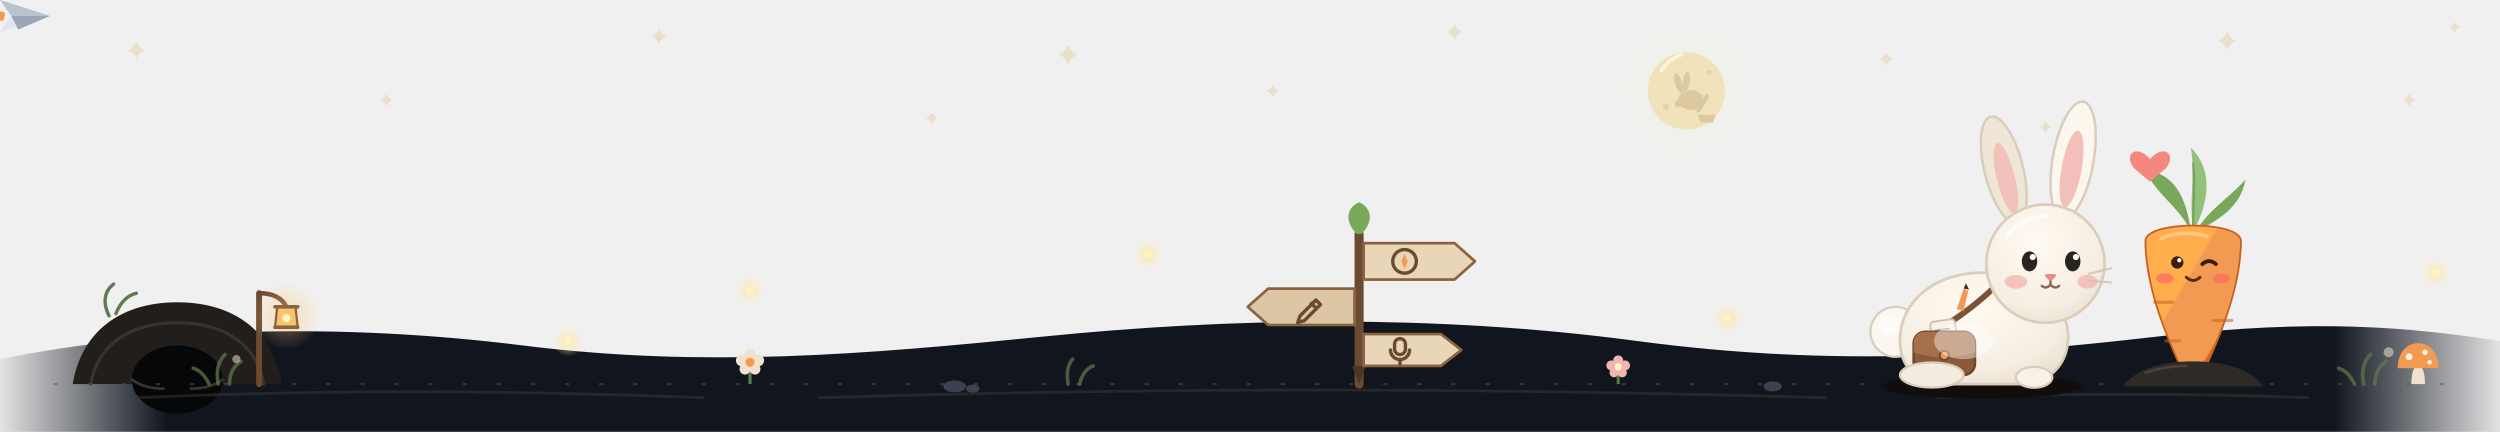
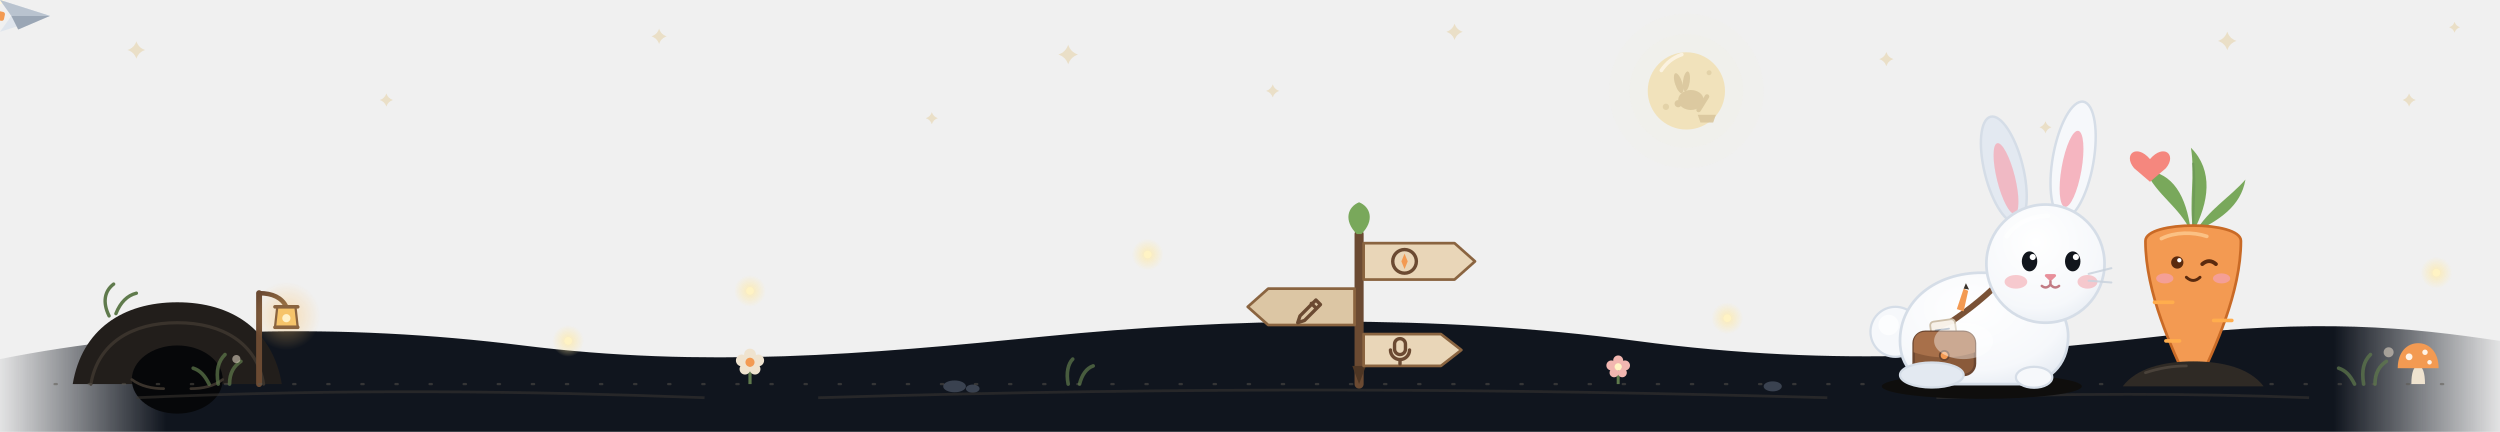
<svg xmlns="http://www.w3.org/2000/svg" width="1100" height="190" viewBox="0 0 1100 190" role="img" aria-labelledby="footer-rabbit-title footer-rabbit-description">
  <defs>
    <linearGradient id="footer-carrot-skin" x1="0" y1="0" x2="1" y2="1">
-       <stop offset="0" stop-color="#ffad4d" />
-       <stop offset=".38" stop-color="#ffad4d" />
-       <stop offset=".39" stop-color="#f39a52" />
-       <stop offset=".72" stop-color="#f39a52" />
-       <stop offset=".73" stop-color="#d9651f" />
-       <stop offset="1" stop-color="#d9651f" />
+       <stop offset="0" stop-color="#f39a52" />
+       <stop offset="1" stop-color="#f39a52" />
    </linearGradient>
    <radialGradient id="rb-coat" cx="42%" cy="32%" r="80%">
-       <stop offset="0" stop-color="#fffaf2" />
-       <stop offset=".7" stop-color="#f5ede1" />
-       <stop offset="1" stop-color="#e6dccd" />
+       <stop offset="0" stop-color="#ffffff" />
+       <stop offset=".7" stop-color="#f6f8fb" />
+       <stop offset="1" stop-color="#e3e9f1" />
    </radialGradient>
    <clipPath id="ground-clip">
      <rect x="880" y="0" width="180" height="169.5" />
    </clipPath>
    <linearGradient id="land-fade" x1="0" y1="0" x2="1" y2="0">
      <stop offset="0" stop-color="#10151e" stop-opacity="0" />
      <stop offset=".07" stop-color="#10151e" />
      <stop offset=".93" stop-color="#10151e" />
      <stop offset="1" stop-color="#10151e" stop-opacity="0" />
    </linearGradient>
    <radialGradient id="ff-glow">
      <stop offset="0" stop-color="#ffe9a3" stop-opacity=".75" />
      <stop offset="1" stop-color="#ffe9a3" stop-opacity="0" />
    </radialGradient>
    <radialGradient id="lantern-glow">
      <stop offset="0" stop-color="#ffc56b" stop-opacity=".45" />
      <stop offset="1" stop-color="#ffc56b" stop-opacity="0" />
    </radialGradient>
    <linearGradient id="shoot-tail" x1="0" y1="0" x2="1" y2="0">
      <stop offset="0" stop-color="#fff6dc" stop-opacity="0" />
      <stop offset="1" stop-color="#fff6dc" />
    </linearGradient>
  </defs>
  <style>
    .rabbit-question-inner,.carrot-sleep-eyes,.carrot-eye-right,.rabbit-eyes-happy,.zz-a,.zz-b,.dust,.sparkle,.heart-b{opacity:0}
    .carrot-blush{opacity:.8}
  </style>
  <g class="sky" aria-hidden="true">
    <g fill="#e9dcc0" opacity=".85">
      <g transform="translate(60 22)">
        <path class="sky-star" d="M0 -3.84Q0.96 -0.96 3.84 0Q0.96 0.96 0 3.84Q-0.96 0.96 -3.84 0Q-0.96 -0.96 0 -3.84Z" />
      </g>
      <g transform="translate(170 44)">
        <path class="sky-star" d="M0 -2.88Q0.72 -0.72 2.88 0Q0.72 0.72 0 2.88Q-0.72 0.72 -2.88 0Q-0.72 -0.72 0 -2.88Z" />
      </g>
      <g transform="translate(290 16)">
        <path class="sky-star" d="M0 -3.36Q0.84 -0.84 3.36 0Q0.84 0.84 0 3.36Q-0.84 0.84 -3.36 0Q-0.84 -0.84 0 -3.36Z" />
      </g>
      <g transform="translate(410 52)">
        <path class="sky-star" d="M0 -2.64Q0.66 -0.66 2.64 0Q0.66 0.66 0 2.64Q-0.66 0.66 -2.64 0Q-0.66 -0.66 0 -2.64Z" />
      </g>
      <g transform="translate(470 24)">
        <path class="sky-star" d="M0 -4.32Q1.08 -1.08 4.32 0Q1.08 1.08 0 4.32Q-1.08 1.08 -4.32 0Q-1.08 -1.08 0 -4.32Z" />
      </g>
      <g transform="translate(560 40)">
        <path class="sky-star" d="M0 -2.88Q0.72 -0.72 2.88 0Q0.72 0.72 0 2.88Q-0.72 0.72 -2.88 0Q-0.72 -0.72 0 -2.88Z" />
      </g>
      <g transform="translate(640 14)">
        <path class="sky-star" d="M0 -3.6Q0.9 -0.9 3.6 0Q0.9 0.9 0 3.6Q-0.9 0.9 -3.6 0Q-0.9 -0.9 0 -3.6Z" />
      </g>
      <g transform="translate(830 26)">
        <path class="sky-star" d="M0 -3.12Q0.78 -0.78 3.12 0Q0.78 0.78 0 3.12Q-0.78 0.78 -3.12 0Q-0.78 -0.78 0 -3.12Z" />
      </g>
      <g transform="translate(900 56)">
        <path class="sky-star" d="M0 -2.64Q0.66 -0.66 2.64 0Q0.66 0.66 0 2.64Q-0.66 0.66 -2.64 0Q-0.66 -0.66 0 -2.64Z" />
      </g>
      <g transform="translate(980 18)">
        <path class="sky-star" d="M0 -4.08Q1.02 -1.02 4.08 0Q1.02 1.02 0 4.08Q-1.02 1.02 -4.08 0Q-1.02 -1.02 0 -4.08Z" />
      </g>
      <g transform="translate(1060 44)">
        <path class="sky-star" d="M0 -2.88Q0.72 -0.72 2.88 0Q0.72 0.72 0 2.88Q-0.72 0.72 -2.88 0Q-0.72 -0.72 0 -2.88Z" />
      </g>
      <g transform="translate(1080 12)">
        <path class="sky-star" d="M0 -2.4Q0.6 -0.6 2.4 0Q0.6 0.6 0 2.4Q-0.6 0.6 -2.4 0Q-0.6 -0.6 0 -2.4Z" />
      </g>
    </g>
    <g transform="translate(742 40)">
      <g class="moon">
        <circle r="34" fill="#f3e6c4" opacity=".05" />
        <circle r="25" fill="#f3e6c4" opacity=".06" />
        <circle r="17" fill="#f1e2bb" />
        <path d="M-11-9a17 17 0 0 1 9-7" fill="none" stroke="#fffaf0" stroke-width="1.6" stroke-linecap="round" opacity=".7" />
        <g fill="#d9c79d" opacity=".9">
          <ellipse cx="2" cy="4" rx="5.6" ry="4.4" />
          <ellipse cx="-3.4" cy="-3.4" rx="1.6" ry="4.6" transform="rotate(-18 -3.4 -3.4)" />
          <ellipse cx="0" cy="-4.2" rx="1.5" ry="4.4" transform="rotate(8 0 -4.2)" />
          <circle cx="-3.6" cy="5.6" r="1.6" />
          <rect x="6.5" y="1" width="2" height="9" rx="1" transform="rotate(32 7.5 5)" />
          <path d="M5 10.5h8l-1.2 3.4h-5.6Z" />
        </g>
        <circle cx="-9" cy="7" r="1.4" fill="#e3d2a8" />
        <circle cx="10" cy="-8" r="1.1" fill="#e3d2a8" />
      </g>
    </g>
    <g class="shooting">
      <path d="M0 0l-46 15" stroke="url(#shoot-tail)" stroke-width="1.8" stroke-linecap="round" />
      <circle r="1.8" fill="#fff6dc" />
    </g>
    <g class="paper-plane-track">
      <g class="paper-plane">
        <path d="M-34 6c-10 2-20-2-30 1" fill="none" stroke="#8e99a8" stroke-width="1" stroke-dasharray="2 4" stroke-linecap="round" opacity=".7" />
        <path d="M0 0l22 7-22 7 5-7Z" fill="#dfe5ed" />
        <path d="M0 0l22 7-17 0Z" fill="#b9c3cf" />
        <path d="M5 7l3 6 14-6" fill="#9aa6b5" />
        <rect x="-2" y="5" width="4" height="4" rx="1" fill="#f39a52" transform="rotate(12 0 7)" />
      </g>
    </g>
  </g>
  <g class="land" aria-hidden="true">
    <path d="M0 190V158c70-14 150-16 230-6s150 4 230-4 170-10 260 2 160 6 230-2 110-4 150 2V190Z" fill="url(#land-fade)" />
    <g transform="translate(78 169)">
      <path d="M-46 0c4-24 22-36 46-36s42 12 46 36Z" fill="#221e1b" />
      <path d="M-38 0c3-18 18-27 38-27s35 9 38 27" fill="none" stroke="#3a332c" stroke-width="1.4" stroke-linecap="round" />
      <ellipse cx="0" cy="-2" rx="20" ry="15" fill="#060709" />
      <path d="M-20-2c4 3 9 4 14 4m26-4c-4 3-9 4-14 4" fill="none" stroke="#3a332c" stroke-width="1.2" stroke-linecap="round" />
      <path d="M-30-30c-3-6-2-11 2-14M-27-31c2-5 5-8 9-9" fill="none" stroke="#5f7a4c" stroke-width="1.5" stroke-linecap="round" />
      <g transform="translate(36 0)">
        <path d="M0 0v-40" stroke="#6b4a32" stroke-width="2.6" stroke-linecap="round" />
        <path d="M0-40c6 0 10 2 12 6" fill="none" stroke="#6b4a32" stroke-width="2" stroke-linecap="round" />
        <g transform="translate(12 -30)">
          <circle class="lantern-glow" r="15" fill="url(#lantern-glow)" />
          <path d="M-4-4h8l1 9h-10Z" fill="#f6c46a" stroke="#8a6440" stroke-width="1" />
          <path d="M-5-4h10M-5 5h10" stroke="#8a6440" stroke-width="1.6" stroke-linecap="round" />
          <circle class="lantern-flame" cx="0" cy="1" r="1.8" fill="#fff1c8" />
        </g>
      </g>
    </g>
    <g transform="translate(598 169)">
      <path d="M0 0v-66" stroke="#6b4a32" stroke-width="4" stroke-linecap="round" />
      <path d="M-3-8l3 8 3-8" fill="#4e3624" />
      <g class="sign-board">
        <path d="M2-62h40l9 8-9 8H2Z" fill="#e9d6b8" stroke="#8a6440" stroke-width="1.2" stroke-linejoin="round" />
        <g transform="translate(20 -54)" fill="none" stroke="#6b4a32" stroke-width="1.5" stroke-linecap="round" stroke-linejoin="round">
          <circle r="5.2" />
          <path d="M0-3.4 1.4 0 0 3.4-1.4 0Z" fill="#f39a52" stroke="none" />
        </g>
      </g>
      <path d="M-2-42h-38l-9 8 9 8h38Z" fill="#dcc6a4" stroke="#8a6440" stroke-width="1.2" stroke-linejoin="round" />
      <g transform="translate(-21 -34)" fill="none" stroke="#6b4a32" stroke-width="1.5" stroke-linecap="round" stroke-linejoin="round">
        <path d="M-5 4l7-7 2 2-7 7-3 1Z" />
        <path d="M0-1.5l2 2" />
      </g>
      <path d="M2-22h34l9 7-9 7H2Z" fill="#e9d6b8" stroke="#8a6440" stroke-width="1.2" stroke-linejoin="round" />
      <g transform="translate(18 -15)" fill="none" stroke="#6b4a32" stroke-width="1.5" stroke-linecap="round">
        <rect x="-2.4" y="-5" width="4.8" height="7" rx="2.4" />
        <path d="M-4.2 0a4.2 4.2 0 0 0 8.4 0M0 4.2v2" />
      </g>
      <path d="M-1-66c-6-6-4-12 1-14 5 2 7 8 1 14" fill="#79a85b" />
    </g>
    <g transform="translate(330 169)">
      <path d="M0 0v-9" stroke="#5f7a4c" stroke-width="1.4" />
      <g fill="#efe3cf">
        <circle cx="0" cy="-13" r="2.6" />
        <circle cx="3.6" cy="-10.4" r="2.6" />
        <circle cx="-3.6" cy="-10.4" r="2.6" />
        <circle cx="2.2" cy="-6.6" r="2.4" />
        <circle cx="-2.2" cy="-6.6" r="2.4" />
      </g>
      <circle cx="0" cy="-9.6" r="2" fill="#f39a52" />
    </g>
    <g transform="translate(712 169)">
      <path d="M0 0v-7" stroke="#5f7a4c" stroke-width="1.3" />
      <g fill="#f2b6b0">
        <circle cx="0" cy="-10.4" r="2.2" />
        <circle cx="3" cy="-8.2" r="2.2" />
        <circle cx="-3" cy="-8.2" r="2.2" />
        <circle cx="1.8" cy="-5" r="2" />
        <circle cx="-1.8" cy="-5" r="2" />
      </g>
      <circle cx="0" cy="-7.6" r="1.6" fill="#fff3c4" />
    </g>
    <g transform="translate(1064 169)">
      <path d="M-3 0c0-5 1-8 3-8s3 3 3 8Z" fill="#efe3cf" />
      <path d="M-9-7c0-7 4-11 9-11s9 4 9 11Z" fill="#f39a52" />
      <g fill="#fff3e6">
        <circle cx="-4" cy="-12" r="1.5" />
        <circle cx="3" cy="-14" r="1.2" />
        <circle cx="5" cy="-9.6" r="1" />
      </g>
    </g>
    <g fill="#3a4250">
      <ellipse cx="420" cy="170" rx="5" ry="2.6" />
      <ellipse cx="428" cy="171" rx="3" ry="1.8" />
      <ellipse cx="780" cy="170" rx="4" ry="2.2" />
    </g>
  </g>
  <g class="fireflies" aria-hidden="true">
    <g transform="translate(330 128)">
      <g class="firefly">
        <circle r="7" fill="url(#ff-glow)" />
        <circle r="1.7" fill="#fff3c4" />
      </g>
    </g>
    <g transform="translate(505 112)">
      <g class="firefly">
        <circle r="7" fill="url(#ff-glow)" />
        <circle r="1.7" fill="#fff3c4" />
      </g>
    </g>
    <g transform="translate(760 140)">
      <g class="firefly">
        <circle r="7" fill="url(#ff-glow)" />
        <circle r="1.7" fill="#fff3c4" />
      </g>
    </g>
    <g transform="translate(1072 120)">
      <g class="firefly">
        <circle r="7" fill="url(#ff-glow)" />
        <circle r="1.7" fill="#fff3c4" />
      </g>
    </g>
    <g transform="translate(250 150)">
      <g class="firefly">
        <circle r="7" fill="url(#ff-glow)" />
        <circle r="1.7" fill="#fff3c4" />
      </g>
    </g>
  </g>
  <g class="scene">
    <path d="M24 169H1076" fill="none" stroke="#5a554e" stroke-width="1" stroke-dasharray="1 14" stroke-linecap="round" opacity=".5" />
    <path d="M60 175c92-4 170-3 250 0m50 0c168-5 300-4 444 0m48 0c58-2 112-2 164 0" fill="none" stroke="#3a3632" stroke-width="1.2" opacity=".55" />
    <g fill="none" stroke="#5f7a4c" stroke-width="1.6" stroke-linecap="round" opacity=".7">
      <path d="M96 169c-1-6 0-10 3-13M101 169c0-5 2-8 5-10M92 169c-2-4-4-6-7-7" />
      <path d="M470 169c-1-5 0-9 2-11M475 169c1-4 3-7 6-8" />
      <path d="M1040 169c-1-6 0-10 3-13M1045 169c0-5 2-8 5-10M1036 169c-2-4-4-6-7-7" />
      <path d="M902 169c0-5 2-8 4-10M897 169c-1-4-3-6-6-7" />
    </g>
    <g fill="#e9dccb" opacity=".55">
      <circle cx="1051" cy="155" r="2.2" />
      <circle cx="104" cy="158" r="1.8" />
    </g>
    <g clip-path="url(#ground-clip)">
      <g transform="translate(965 103)">
        <g class="carrot">
          <g class="carrot-leaves">
            <path d="M-1-1C-6-12-16-17-21-28-9-27-3-17-1-1Z" fill="#79a85b" />
-             <path d="M0-1C-2-15 1-26-1-38 9-28 7-14 0-1Z" fill="#93c07a" />
+             <path d="M0-1C-2-15 1-26-1-38 9-28 7-14 0-1Z" fill="#79a85b" />
            <path d="M1-1C7-11 16-16 23-24 21-12 11-6 1-1Z" fill="#79a85b" />
            <path d="M0-4C0-14 1-22 0-31" fill="none" stroke="#6b9656" stroke-width="1" stroke-linecap="round" opacity=".7" />
          </g>
-           <path d="M-21 3C-21-6 21-6 21 3 21 26 9 51 3 64 1 69-1 69-3 64-9 51-21 26-21 3Z" fill="url(#footer-carrot-skin)" stroke="#c9601f" stroke-width=".8" />
-           <path d="M-17 30h8M9 38h8M-12 47h6" fill="none" stroke="#c9601f" stroke-width="1.4" stroke-linecap="round" opacity=".55" />
+           <path d="M-21 3C-21-6 21-6 21 3 21 26 9 51 3 64 1 69-1 69-3 64-9 51-21 26-21 3Z" fill="url(#footer-carrot-skin)" stroke="#c96a26" stroke-width="1.2" />
+           <path d="M-17 30h8M9 38h8M-12 47h6" fill="none" stroke="#ffad4d" stroke-width="1.6" stroke-linecap="round" />
          <path d="M-14 2c6-3 14-3 20-1" fill="none" stroke="#ffd29a" stroke-width="1.6" stroke-linecap="round" opacity=".7" />
          <g class="carrot-sleep-eyes">
-             <path d="M-10 13q3 2.6 6 0M4 13q3 2.6 6 0" fill="none" stroke="#5a2a10" stroke-width="1.6" stroke-linecap="round" />
+             <path d="M-10 13q3 2.6 6 0M4 13q3 2.6 6 0" fill="none" stroke="#5a2a0e" stroke-width="1.6" stroke-linecap="round" />
          </g>
          <g class="carrot-eyes-open">
            <g class="carrot-pupils">
-               <circle cx="-7" cy="12.5" r="2.7" fill="#3a1d0c" />
+               <circle cx="-7" cy="12.5" r="2.7" fill="#5a2a0e" />
              <circle cx="-6.1" cy="11.5" r=".95" fill="#fff" />
              <g class="carrot-eye-right">
-                 <circle cx="7" cy="12.5" r="2.7" fill="#3a1d0c" />
+                 <circle cx="7" cy="12.5" r="2.7" fill="#5a2a0e" />
                <circle cx="7.9" cy="11.5" r=".95" fill="#fff" />
              </g>
            </g>
-             <path class="carrot-wink" d="M4 13.2q3-2.6 6 0" fill="none" stroke="#3a1d0c" stroke-width="1.7" stroke-linecap="round" />
-           </g>
-           <g class="carrot-blush" fill="#ff6f5e">
+             <path class="carrot-wink" d="M4 13.2q3-2.6 6 0" fill="none" stroke="#5a2a0e" stroke-width="1.7" stroke-linecap="round" />
+           </g>
+           <g class="carrot-blush" fill="#f4a0a8">
            <ellipse cx="-12.5" cy="19.5" rx="3.8" ry="2.2" />
            <ellipse cx="12.5" cy="19.5" rx="3.8" ry="2.2" />
          </g>
-           <path d="M-3 19q3 2.8 6 0" fill="none" stroke="#5a2a10" stroke-width="1.3" stroke-linecap="round" />
+           <path d="M-3 19q3 2.8 6 0" fill="none" stroke="#5a2a0e" stroke-width="1.3" stroke-linecap="round" />
        </g>
      </g>
    </g>
    <path d="M934 170c6-8 18-11 31-11s25 3 31 11Z" fill="#2f2a25" />
    <path d="M944 164c6-2 12-3 18-3" fill="none" stroke="#4a423a" stroke-width="1.2" stroke-linecap="round" />
    <g fill="#6b6257">
      <circle class="dust" cx="940" cy="164" r="4" />
      <circle class="dust" cx="990" cy="165" r="3.4" />
      <circle class="dust" cx="965" cy="158" r="3" />
    </g>
    <g fill="#f6c07a">
      <g transform="translate(930 96)">
        <path class="sparkle" d="M0-6 1.5-1.5 6 0 1.5 1.5 0 6-1.5 1.5-6 0-1.5-1.5Z" />
      </g>
      <g transform="translate(1003 78)">
        <path class="sparkle" d="M0-5 1.2-1.2 5 0 1.2 1.2 0 5-1.2 1.2-5 0-1.2-1.2Z" />
      </g>
      <g transform="translate(1008 124)">
        <path class="sparkle" d="M0-4 1-1 4 0 1 1 0 4-1 1-4 0-1-1Z" />
      </g>
    </g>
    <g fill="none" stroke="#b5afa6" stroke-width="1.8" stroke-linecap="round" stroke-linejoin="round">
      <g transform="translate(990 84)">
        <path class="zz-a" d="M0 0h7l-7 8h7" />
      </g>
      <g transform="translate(1002 68)">
        <path class="zz-b" d="M0 0h5l-5 6h5" />
      </g>
    </g>
    <g class="rabbit-position" transform="translate(690)">
      <ellipse class="rabbit-shadow" cx="182" cy="170" rx="44" ry="5.5" fill="#0f0e0d" />
      <g class="rabbit-body">
        <g class="rabbit-tail">
-           <circle cx="144" cy="146" r="11" fill="#fbf6ee" stroke="#d9cdbb" stroke-width="1" />
+           <circle cx="144" cy="146" r="11" fill="#f6f8fb" stroke="#d5dde7" stroke-width="1" />
          <circle cx="141" cy="143" r="4.5" fill="#fff" opacity=".7" />
        </g>
-         <path d="M146 150c0-18 16-30 36-30s38 12 38 28c0 13-9 21-21 21h-34c-12 0-19-8-19-19Z" fill="url(#rb-coat)" stroke="#d9cdbb" stroke-width="1.2" />
+         <path d="M146 150c0-18 16-30 36-30s38 12 38 28c0 13-9 21-21 21h-34c-12 0-19-8-19-19Z" fill="url(#rb-coat)" stroke="#d5dde7" stroke-width="1.2" />
        <g class="rabbit-satchel">
          <path d="M190 124c-8 8-17 15-27 21" fill="none" stroke="#7a5236" stroke-width="2.6" stroke-linecap="round" />
          <rect x="160" y="141" width="11" height="14" rx="1.6" fill="#f7f1e8" stroke="#cdbfa9" stroke-width=".8" transform="rotate(-8 165 148)" />
          <path d="M162 145h6M162 148h6" stroke="#9aa6b5" stroke-width=".8" stroke-linecap="round" transform="rotate(-8 165 148)" />
          <path d="M171 136l3-9 2 1-2 9Z" fill="#f39a52" />
          <path d="M174 127l1-2.4 1.4 2.8Z" fill="#3a332c" />
          <rect x="152" y="146" width="27" height="19" rx="5" fill="#8a5a3a" stroke="#6b4630" stroke-width="1.1" />
          <path d="M152 151c0-3 2-5 5-5h17c3 0 5 2 5 5v4c-9 3-18 3-27 0Z" fill="#a8704a" />
          <circle cx="165.5" cy="156.4" r="2" fill="#f39a52" stroke="#6b4630" stroke-width=".8" />
        </g>
        <ellipse cx="174" cy="150" rx="13" ry="8" fill="#fff" opacity=".4" />
-         <ellipse cx="160" cy="165" rx="14" ry="5.5" fill="#f3ece1" stroke="#d9cdbb" stroke-width="1" />
+         <ellipse cx="160" cy="165" rx="14" ry="5.5" fill="#e3e9f1" stroke="#d5dde7" stroke-width="1" />
        <g class="rabbit-front-paw">
-           <ellipse cx="205" cy="166" rx="8" ry="4.6" fill="#f7f1e8" stroke="#d9cdbb" stroke-width="1" />
+           <ellipse cx="205" cy="166" rx="8" ry="4.6" fill="#f6f8fb" stroke="#d5dde7" stroke-width="1" />
        </g>
        <g class="rabbit-head">
          <g class="rabbit-ear-back">
-             <ellipse cx="197" cy="74" rx="8.5" ry="24" transform="rotate(-14 197 96)" fill="#efe6d8" stroke="#d9cdbb" stroke-width="1.1" />
-             <ellipse cx="197" cy="78" rx="4" ry="16" transform="rotate(-14 197 96)" fill="#f2b6b0" opacity=".75" />
+             <ellipse cx="197" cy="74" rx="8.5" ry="24" transform="rotate(-14 197 96)" fill="#e3e9f1" stroke="#d5dde7" stroke-width="1.1" />
+             <ellipse cx="197" cy="78" rx="4" ry="16" transform="rotate(-14 197 96)" fill="#f4a9b6" opacity=".75" />
          </g>
          <g class="rabbit-ear-front">
-             <ellipse cx="218" cy="70" rx="9" ry="26" transform="rotate(10 218 94)" fill="#fbf6ee" stroke="#d9cdbb" stroke-width="1.1" />
-             <ellipse cx="218" cy="74" rx="4.4" ry="17" transform="rotate(10 218 94)" fill="#f2b6b0" opacity=".85" />
-           </g>
-           <circle cx="210" cy="116" r="26" fill="url(#rb-coat)" stroke="#d9cdbb" stroke-width="1.2" />
+             <ellipse cx="218" cy="70" rx="9" ry="26" transform="rotate(10 218 94)" fill="#f6f8fb" stroke="#d5dde7" stroke-width="1.1" />
+             <ellipse cx="218" cy="74" rx="4.4" ry="17" transform="rotate(10 218 94)" fill="#f4a9b6" opacity=".85" />
+           </g>
+           <circle cx="210" cy="116" r="26" fill="url(#rb-coat)" stroke="#d5dde7" stroke-width="1.2" />
          <path d="M193 104c4-6 11-9 18-9" fill="none" stroke="#fff" stroke-width="2" stroke-linecap="round" opacity=".6" />
          <g class="rabbit-eyes-open">
            <g class="rabbit-eye-blink">
-               <ellipse cx="203" cy="115" rx="3.4" ry="4.4" fill="#2a2420" />
-               <ellipse cx="222" cy="115" rx="3.4" ry="4.4" fill="#2a2420" />
+               <ellipse cx="203" cy="115" rx="3.4" ry="4.4" fill="#11151c" />
+               <ellipse cx="222" cy="115" rx="3.4" ry="4.4" fill="#11151c" />
              <circle cx="204.4" cy="113.1" r="1.35" fill="#fff" />
              <circle cx="223.4" cy="113.1" r="1.35" fill="#fff" />
            </g>
          </g>
          <g class="rabbit-eyes-happy">
-             <path d="M199 116.5q4-5 8 0M218 116.5q4-5 8 0" fill="none" stroke="#2a2420" stroke-width="2.1" stroke-linecap="round" />
-           </g>
-           <g fill="#f39a9a" opacity=".55">
+             <path d="M199 116.5q4-5 8 0M218 116.5q4-5 8 0" fill="none" stroke="#11151c" stroke-width="2.1" stroke-linecap="round" />
+           </g>
+           <g fill="#f4a0a8" opacity=".55">
            <ellipse cx="197" cy="124" rx="5" ry="3" />
            <ellipse cx="228.5" cy="124" rx="4.4" ry="3" />
          </g>
-           <path class="rabbit-nose" d="M210.4 120.6h3.6c.6 0 .9.7.5 1.1l-1.8 1.7c-.3.3-.7.3-1 0l-1.8-1.7c-.4-.4-.1-1.1.5-1.1Z" fill="#e98a8f" />
-           <path d="M212.2 123.8v1.4m0 0q-1.8 2.2-3.8.6m3.8-.6q1.8 2.2 3.8.6" fill="none" stroke="#8a6a62" stroke-width="1.1" stroke-linecap="round" />
-           <g class="rabbit-whiskers" fill="none" stroke="#cfc3b2" stroke-width=".9" stroke-linecap="round" opacity=".85">
+           <path class="rabbit-nose" d="M210.4 120.6h3.6c.6 0 .9.7.5 1.1l-1.8 1.7c-.3.3-.7.3-1 0l-1.8-1.7c-.4-.4-.1-1.1.5-1.1Z" fill="#e8909b" />
+           <path d="M212.2 123.8v1.4m0 0q-1.8 2.2-3.8.6m3.8-.6q1.8 2.2 3.8.6" fill="none" stroke="#c27b84" stroke-width="1.1" stroke-linecap="round" />
+           <g class="rabbit-whiskers" fill="none" stroke="#c9d2dd" stroke-width=".9" stroke-linecap="round" opacity=".85">
            <path d="M229 120.5l10-2.5M229 123.5l10 .8" />
          </g>
        </g>
      </g>
      <g transform="translate(250 74)">
        <g class="rabbit-question-inner">
          <path d="M-5-8c0-6 10-6 10 0 0 4-5 4.5-5 9" fill="none" stroke="#f6c07a" stroke-width="2.6" stroke-linecap="round" />
          <circle cx="0" cy="6.5" r="1.7" fill="#f6c07a" />
        </g>
      </g>
    </g>
    <g transform="translate(946 66)">
      <path class="heart-a" d="M0 4C-6-3-12 2-7 8L0 14 7 8C12 2 6-3 0 4Z" fill="#f5877e" />
    </g>
    <g transform="translate(928 84) scale(.7)">
      <path class="heart-b" d="M0 4C-6-3-12 2-7 8L0 14 7 8C12 2 6-3 0 4Z" fill="#f39a52" />
    </g>
  </g>
</svg>
